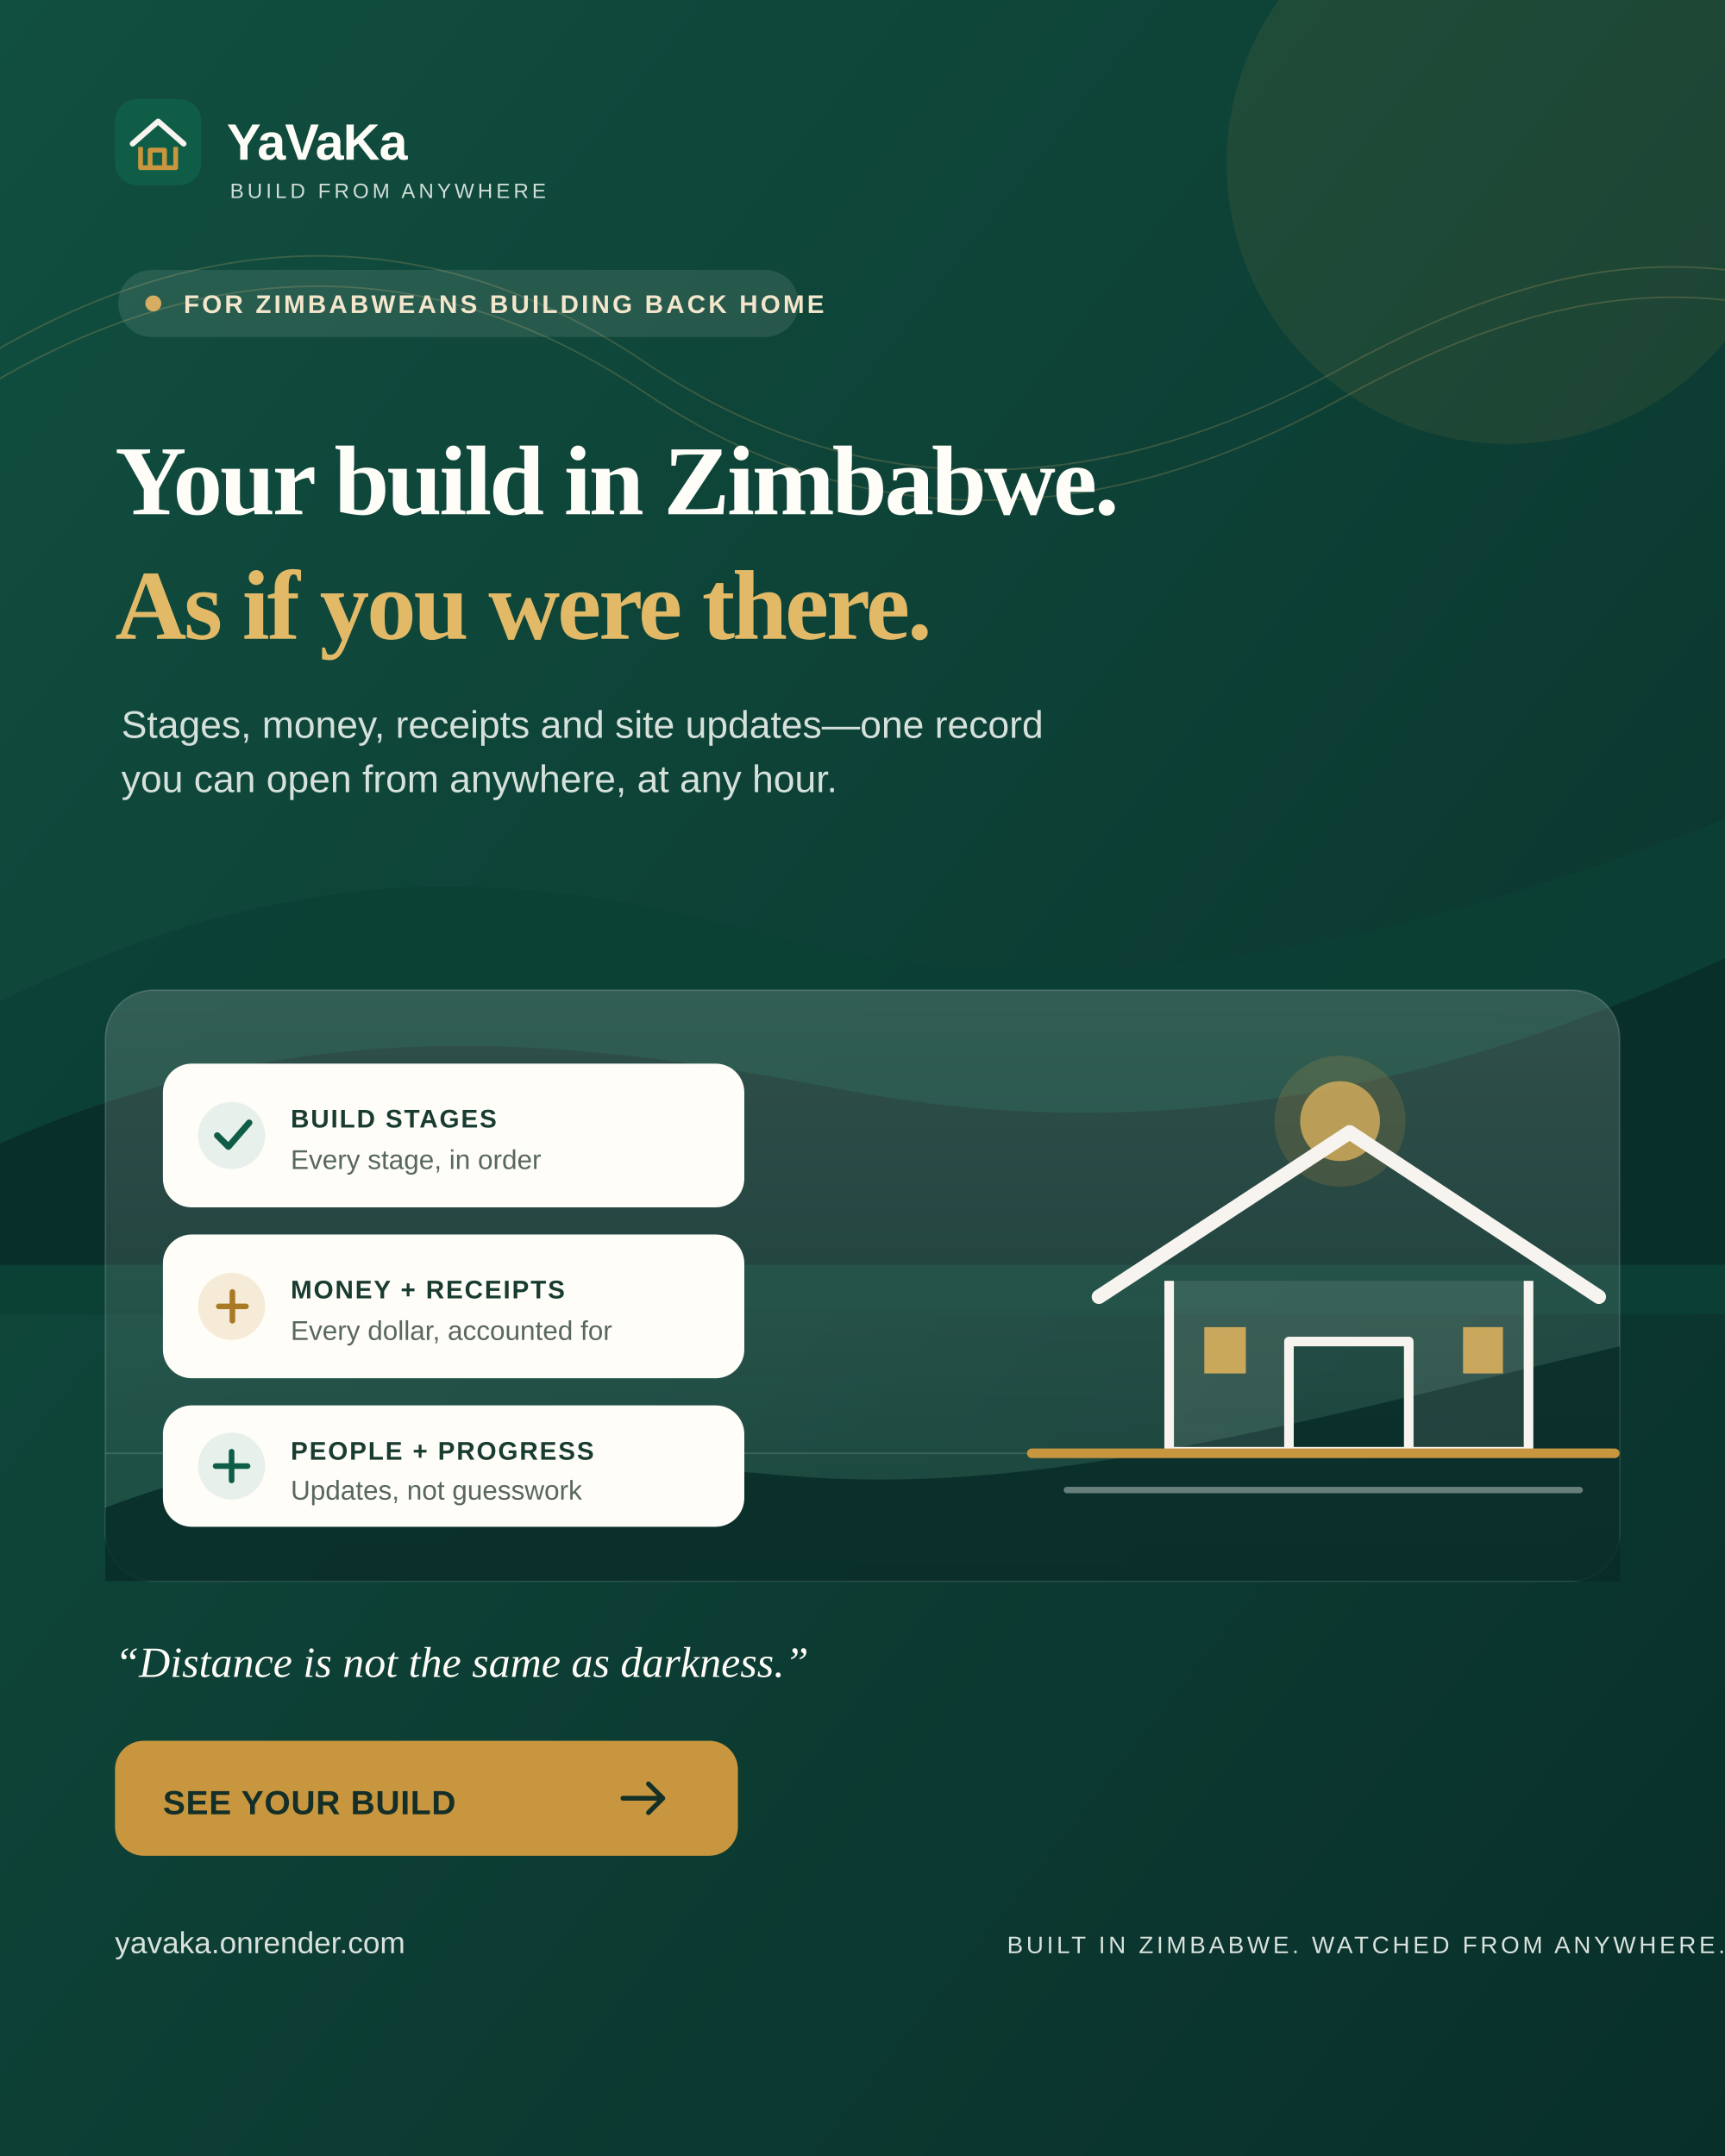
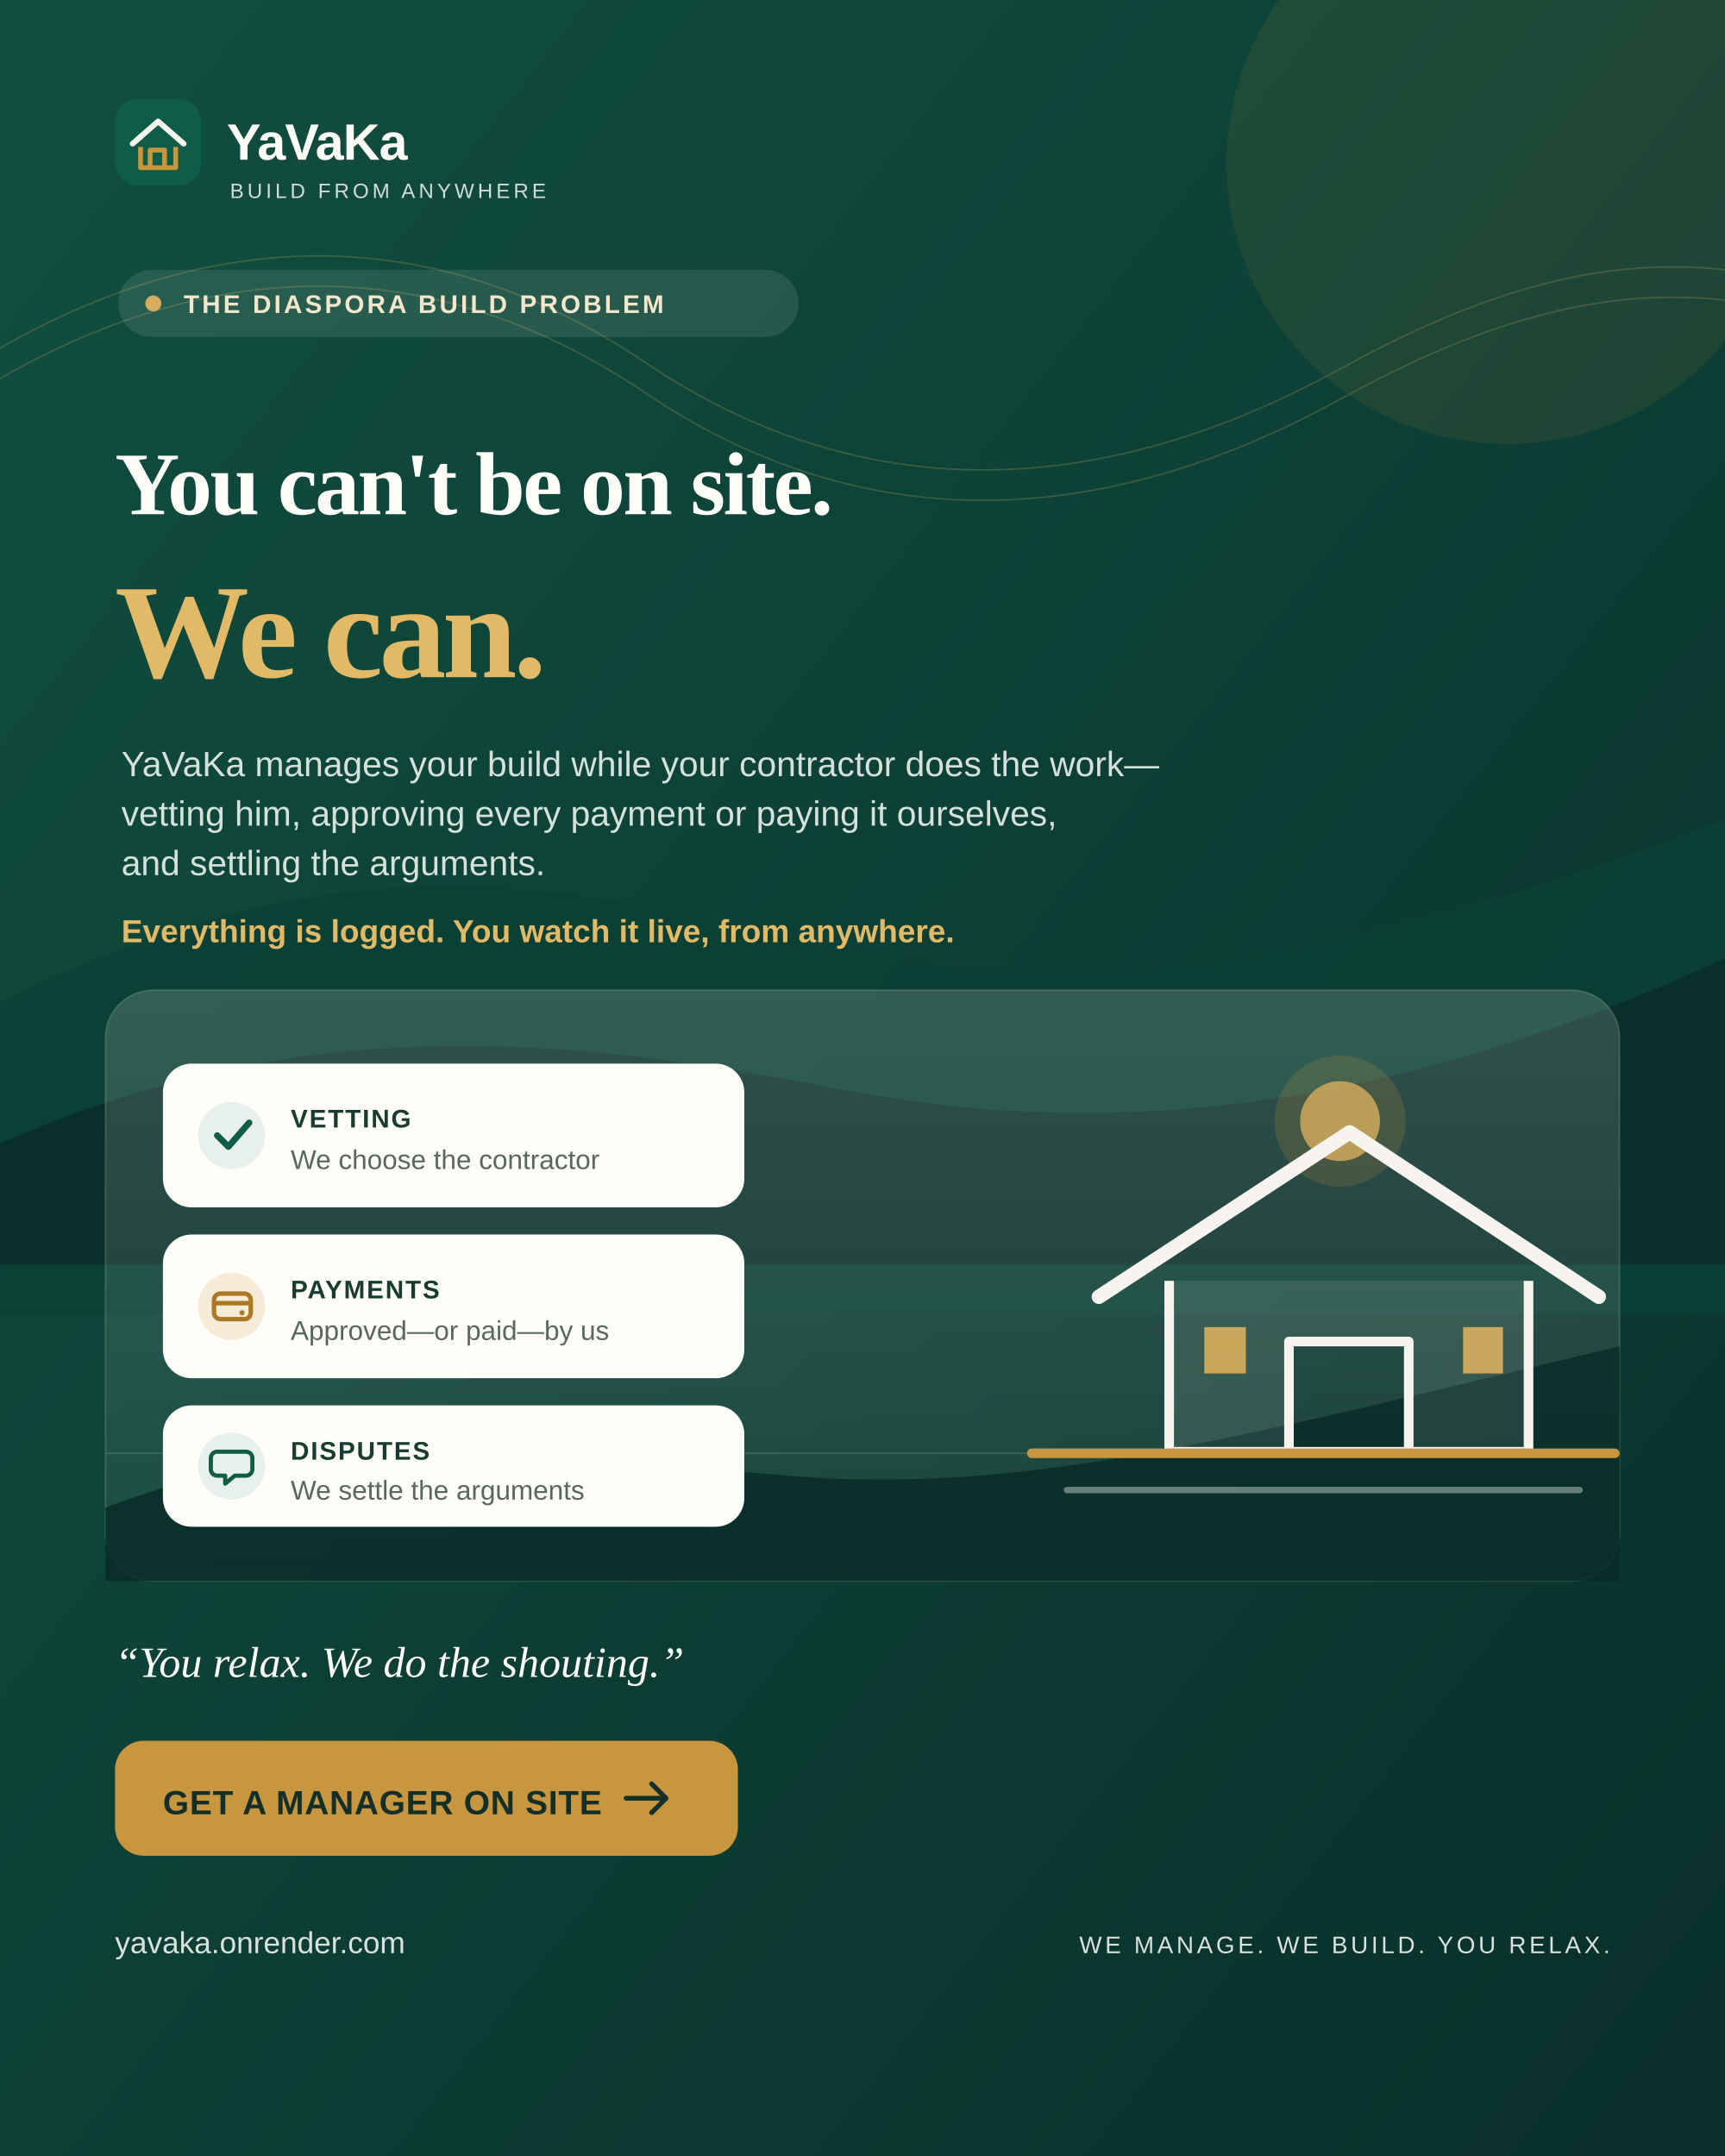
<svg xmlns="http://www.w3.org/2000/svg" width="1080" height="1350" viewBox="0 0 1080 1350" role="img" aria-labelledby="title desc">
  <defs>
    <linearGradient id="sky" x1="0" y1="0" x2="1" y2="1">
      <stop offset="0" stop-color="#114f40" />
      <stop offset="1" stop-color="#092f2a" />
    </linearGradient>
    <linearGradient id="glass" x1="0" y1="0" x2="0" y2="1">
      <stop offset="0" stop-color="#fffdf8" stop-opacity=".16" />
      <stop offset="1" stop-color="#fffdf8" stop-opacity=".05" />
    </linearGradient>
  </defs>
  <rect width="1080" height="1350" fill="url(#sky)" />
  <circle cx="944" cy="102" r="176" fill="#c8963e" opacity=".09" />
  <path d="M0 627c172-84 305-89 476-43s347 28 604-71v310H0Z" fill="#0b4035" opacity=".85" />
  <path d="M0 716c190-84 355-67 526-34s348 13 554-82v192H0Z" fill="#092f2a" />
  <g fill="none" stroke="#d8b36d" stroke-opacity=".22">
    <path d="M-20 230c145-91 289-94 424-3s284 87 435 4 253-82 387-15" />
    <path d="M-20 249c145-91 289-94 424-3s284 87 435 4 253-82 387-15" />
  </g>
  <g transform="translate(72 62)">
    <rect width="54" height="54" rx="14" fill="#0f5d46" />
    <path d="m11 28 16-14 16 14" fill="none" stroke="#f7f4ef" stroke-width="3.5" stroke-linecap="round" stroke-linejoin="round" />
    <path d="M16 30v13h22V30M22 43V32h9v11" fill="none" stroke="#c8963e" stroke-width="3" stroke-linejoin="round" />
    <text x="70" y="38" fill="#fffdf8" font-family="Arial, Helvetica, sans-serif" font-size="32" font-weight="700" letter-spacing="-.5">YaVaKa</text>
    <text x="72" y="62" fill="#d2ded7" font-family="Arial, Helvetica, sans-serif" font-size="13" letter-spacing="2.2">BUILD FROM ANYWHERE</text>
  </g>
  <g transform="translate(74 169)">
    <rect width="426" height="42" rx="21" fill="#fffdf8" opacity=".1" />
    <circle cx="22" cy="21" r="5" fill="#d7ad61" />
-     <text x="41" y="27" fill="#f3e6cb" font-family="Arial, Helvetica, sans-serif" font-size="16" font-weight="700" letter-spacing="1.7">FOR ZIMBABWEANS BUILDING BACK HOME</text>
+     <text x="41" y="27" fill="#f3e6cb" font-family="Arial, Helvetica, sans-serif" font-size="16" font-weight="700" letter-spacing="1.7">THE DIASPORA BUILD PROBLEM</text>
  </g>
-   <text x="72" y="322" fill="#fffdf8" font-family="Georgia, 'Times New Roman', serif" font-size="62" font-weight="700" letter-spacing="-1.6">Your build in Zimbabwe.</text>
-   <text x="72" y="400" fill="#e2b967" font-family="Georgia, 'Times New Roman', serif" font-size="62" font-weight="700" letter-spacing="-1.6">As if you were there.</text>
-   <text x="76" y="462" fill="#d5e1da" font-family="Arial, Helvetica, sans-serif" font-size="24">
-     <tspan x="76" dy="0">Stages, money, receipts and site updates—one record</tspan>
-     <tspan x="76" dy="34">you can open from anywhere, at any hour.</tspan>
+   <text x="72" y="322" fill="#fffdf8" font-family="Georgia, 'Times New Roman', serif" font-size="56" font-weight="700" letter-spacing="-1.4">You can't be on site.</text>
+   <text x="72" y="424" fill="#e2b967" font-family="Georgia, 'Times New Roman', serif" font-size="84" font-weight="700" letter-spacing="-2.4">We can.</text>
+   <text x="76" y="486" fill="#d5e1da" font-family="Arial, Helvetica, sans-serif" font-size="22">
+     <tspan x="76" dy="0">YaVaKa manages your build while your contractor does the work—</tspan>
+     <tspan x="76" dy="31">vetting him, approving every payment or paying it ourselves,</tspan>
+     <tspan x="76" dy="31">and settling the arguments.</tspan>
  </text>
+   <text x="76" y="590" fill="#e2b967" font-family="Arial, Helvetica, sans-serif" font-size="20" font-weight="700">Everything is logged. You watch it live, from anywhere.</text>
  <g transform="translate(66 620)">
    <rect x="0" y="0" width="948" height="370" rx="30" fill="url(#glass)" stroke="#fffdf8" stroke-opacity=".16" />
    <path d="M0 290h948" stroke="#fffdf8" stroke-opacity=".13" />
    <path d="M0 324c161-61 287-31 427-20 152 13 294-27 521-81v147H0Z" fill="#072b27" opacity=".82" />
    <circle cx="773" cy="82" r="41" fill="#c8963e" opacity=".18" />
    <circle cx="773" cy="82" r="25" fill="#e0b45e" opacity=".75" />
    <path d="M622 192 779 89l156 103" fill="none" stroke="#f7f4ef" stroke-width="9" stroke-linecap="round" stroke-linejoin="round" />
    <path d="M666 182v107h225V182M741 289v-69h75v69" fill="#f7f4ef" fill-opacity=".1" stroke="#f7f4ef" stroke-width="6" stroke-linejoin="round" />
    <path d="M688 211h26v29h-26zM850 211h25v29h-25z" fill="#e0b45e" opacity=".86" />
    <path d="M580 290h365" stroke="#c8963e" stroke-width="6" stroke-linecap="round" />
    <path d="M602 313h321" stroke="#d8e1dc" stroke-opacity=".45" stroke-width="4" stroke-linecap="round" />
    <g transform="translate(36 46)">
      <rect width="364" height="90" rx="18" fill="#fffdf8" />
      <circle cx="43" cy="45" r="21" fill="#e7f0eb" />
      <path d="m34 45 7 7 13-15" fill="none" stroke="#0f5d46" stroke-width="4" stroke-linecap="round" stroke-linejoin="round" />
-       <text x="80" y="40" fill="#193c31" font-family="Arial, Helvetica, sans-serif" font-size="16" font-weight="700" letter-spacing="1">BUILD STAGES</text>
-       <text x="80" y="66" fill="#58685e" font-family="Arial, Helvetica, sans-serif" font-size="17">Every stage, in order</text>
+       <text x="80" y="40" fill="#193c31" font-family="Arial, Helvetica, sans-serif" font-size="16" font-weight="700" letter-spacing="1">VETTING</text>
+       <text x="80" y="66" fill="#58685e" font-family="Arial, Helvetica, sans-serif" font-size="17">We choose the contractor</text>
    </g>
    <g transform="translate(36 153)">
      <rect width="364" height="90" rx="18" fill="#fffdf8" />
      <circle cx="43" cy="45" r="21" fill="#f5ebd6" />
-       <path d="M35 45h17M43.5 36v18" fill="none" stroke="#a97926" stroke-width="3.5" stroke-linecap="round" />
-       <text x="80" y="40" fill="#193c31" font-family="Arial, Helvetica, sans-serif" font-size="16" font-weight="700" letter-spacing="1">MONEY + RECEIPTS</text>
-       <text x="80" y="66" fill="#58685e" font-family="Arial, Helvetica, sans-serif" font-size="17">Every dollar, accounted for</text>
+       <rect x="32" y="37" width="23" height="16" rx="4" fill="none" stroke="#a97926" stroke-width="2.8" />
+       <path d="M32 43h23" stroke="#a97926" stroke-width="2.8" />
+       <circle cx="49.5" cy="49" r="1.6" fill="#a97926" />
+       <text x="80" y="40" fill="#193c31" font-family="Arial, Helvetica, sans-serif" font-size="16" font-weight="700" letter-spacing="1">PAYMENTS</text>
+       <text x="80" y="66" fill="#58685e" font-family="Arial, Helvetica, sans-serif" font-size="17">Approved—or paid—by us</text>
    </g>
    <g transform="translate(36 260)">
      <rect width="364" height="76" rx="18" fill="#fffdf8" />
      <circle cx="43" cy="38" r="21" fill="#e7f0eb" />
-       <path d="M33 38h20M43 29v18" fill="none" stroke="#0f5d46" stroke-width="3.5" stroke-linecap="round" />
-       <text x="80" y="34" fill="#193c31" font-family="Arial, Helvetica, sans-serif" font-size="16" font-weight="700" letter-spacing="1">PEOPLE + PROGRESS</text>
-       <text x="80" y="59" fill="#58685e" font-family="Arial, Helvetica, sans-serif" font-size="17">Updates, not guesswork</text>
+       <path d="M34 29h18a4 4 0 0 1 4 4v7a4 4 0 0 1-4 4h-7l-6 5v-5h-5a4 4 0 0 1-4-4v-7a4 4 0 0 1 4-4Z" fill="none" stroke="#0f5d46" stroke-width="2.6" stroke-linejoin="round" />
+       <text x="80" y="34" fill="#193c31" font-family="Arial, Helvetica, sans-serif" font-size="16" font-weight="700" letter-spacing="1">DISPUTES</text>
+       <text x="80" y="59" fill="#58685e" font-family="Arial, Helvetica, sans-serif" font-size="17">We settle the arguments</text>
    </g>
  </g>
  <g transform="translate(72 1050)">
-     <text x="0" y="0" fill="#fffdf8" font-family="Georgia, 'Times New Roman', serif" font-size="27" font-style="italic">“Distance is not the same as darkness.”</text>
+     <text x="0" y="0" fill="#fffdf8" font-family="Georgia, 'Times New Roman', serif" font-size="27" font-style="italic">“You relax. We do the shouting.”</text>
    <rect x="0" y="40" width="390" height="72" rx="18" fill="#c8963e" />
-     <text x="30" y="86" fill="#142f27" font-family="Arial, Helvetica, sans-serif" font-size="21" font-weight="700" letter-spacing=".4">SEE YOUR BUILD</text>
-     <path d="M318 76h25m-9-9 9 9-9 9" fill="none" stroke="#142f27" stroke-width="3" stroke-linecap="round" stroke-linejoin="round" />
+     <text x="30" y="86" fill="#142f27" font-family="Arial, Helvetica, sans-serif" font-size="21" font-weight="700" letter-spacing=".4">GET A MANAGER ON SITE</text>
+     <path d="M320 76h25m-9-9 9 9-9 9" fill="none" stroke="#142f27" stroke-width="3" stroke-linecap="round" stroke-linejoin="round" />
    <text x="0" y="173" fill="#d9e2dc" font-family="Arial, Helvetica, sans-serif" font-size="19">yavaka.onrender.com</text>
-     <text x="1008" y="173" fill="#d9e2dc" font-family="Arial, Helvetica, sans-serif" font-size="15" text-anchor="end" letter-spacing="2">BUILT IN ZIMBABWE. WATCHED FROM ANYWHERE.</text>
+     <text x="936" y="173" fill="#d9e2dc" font-family="Arial, Helvetica, sans-serif" font-size="15" text-anchor="end" letter-spacing="2">WE MANAGE. WE BUILD. YOU RELAX.</text>
  </g>
</svg>
